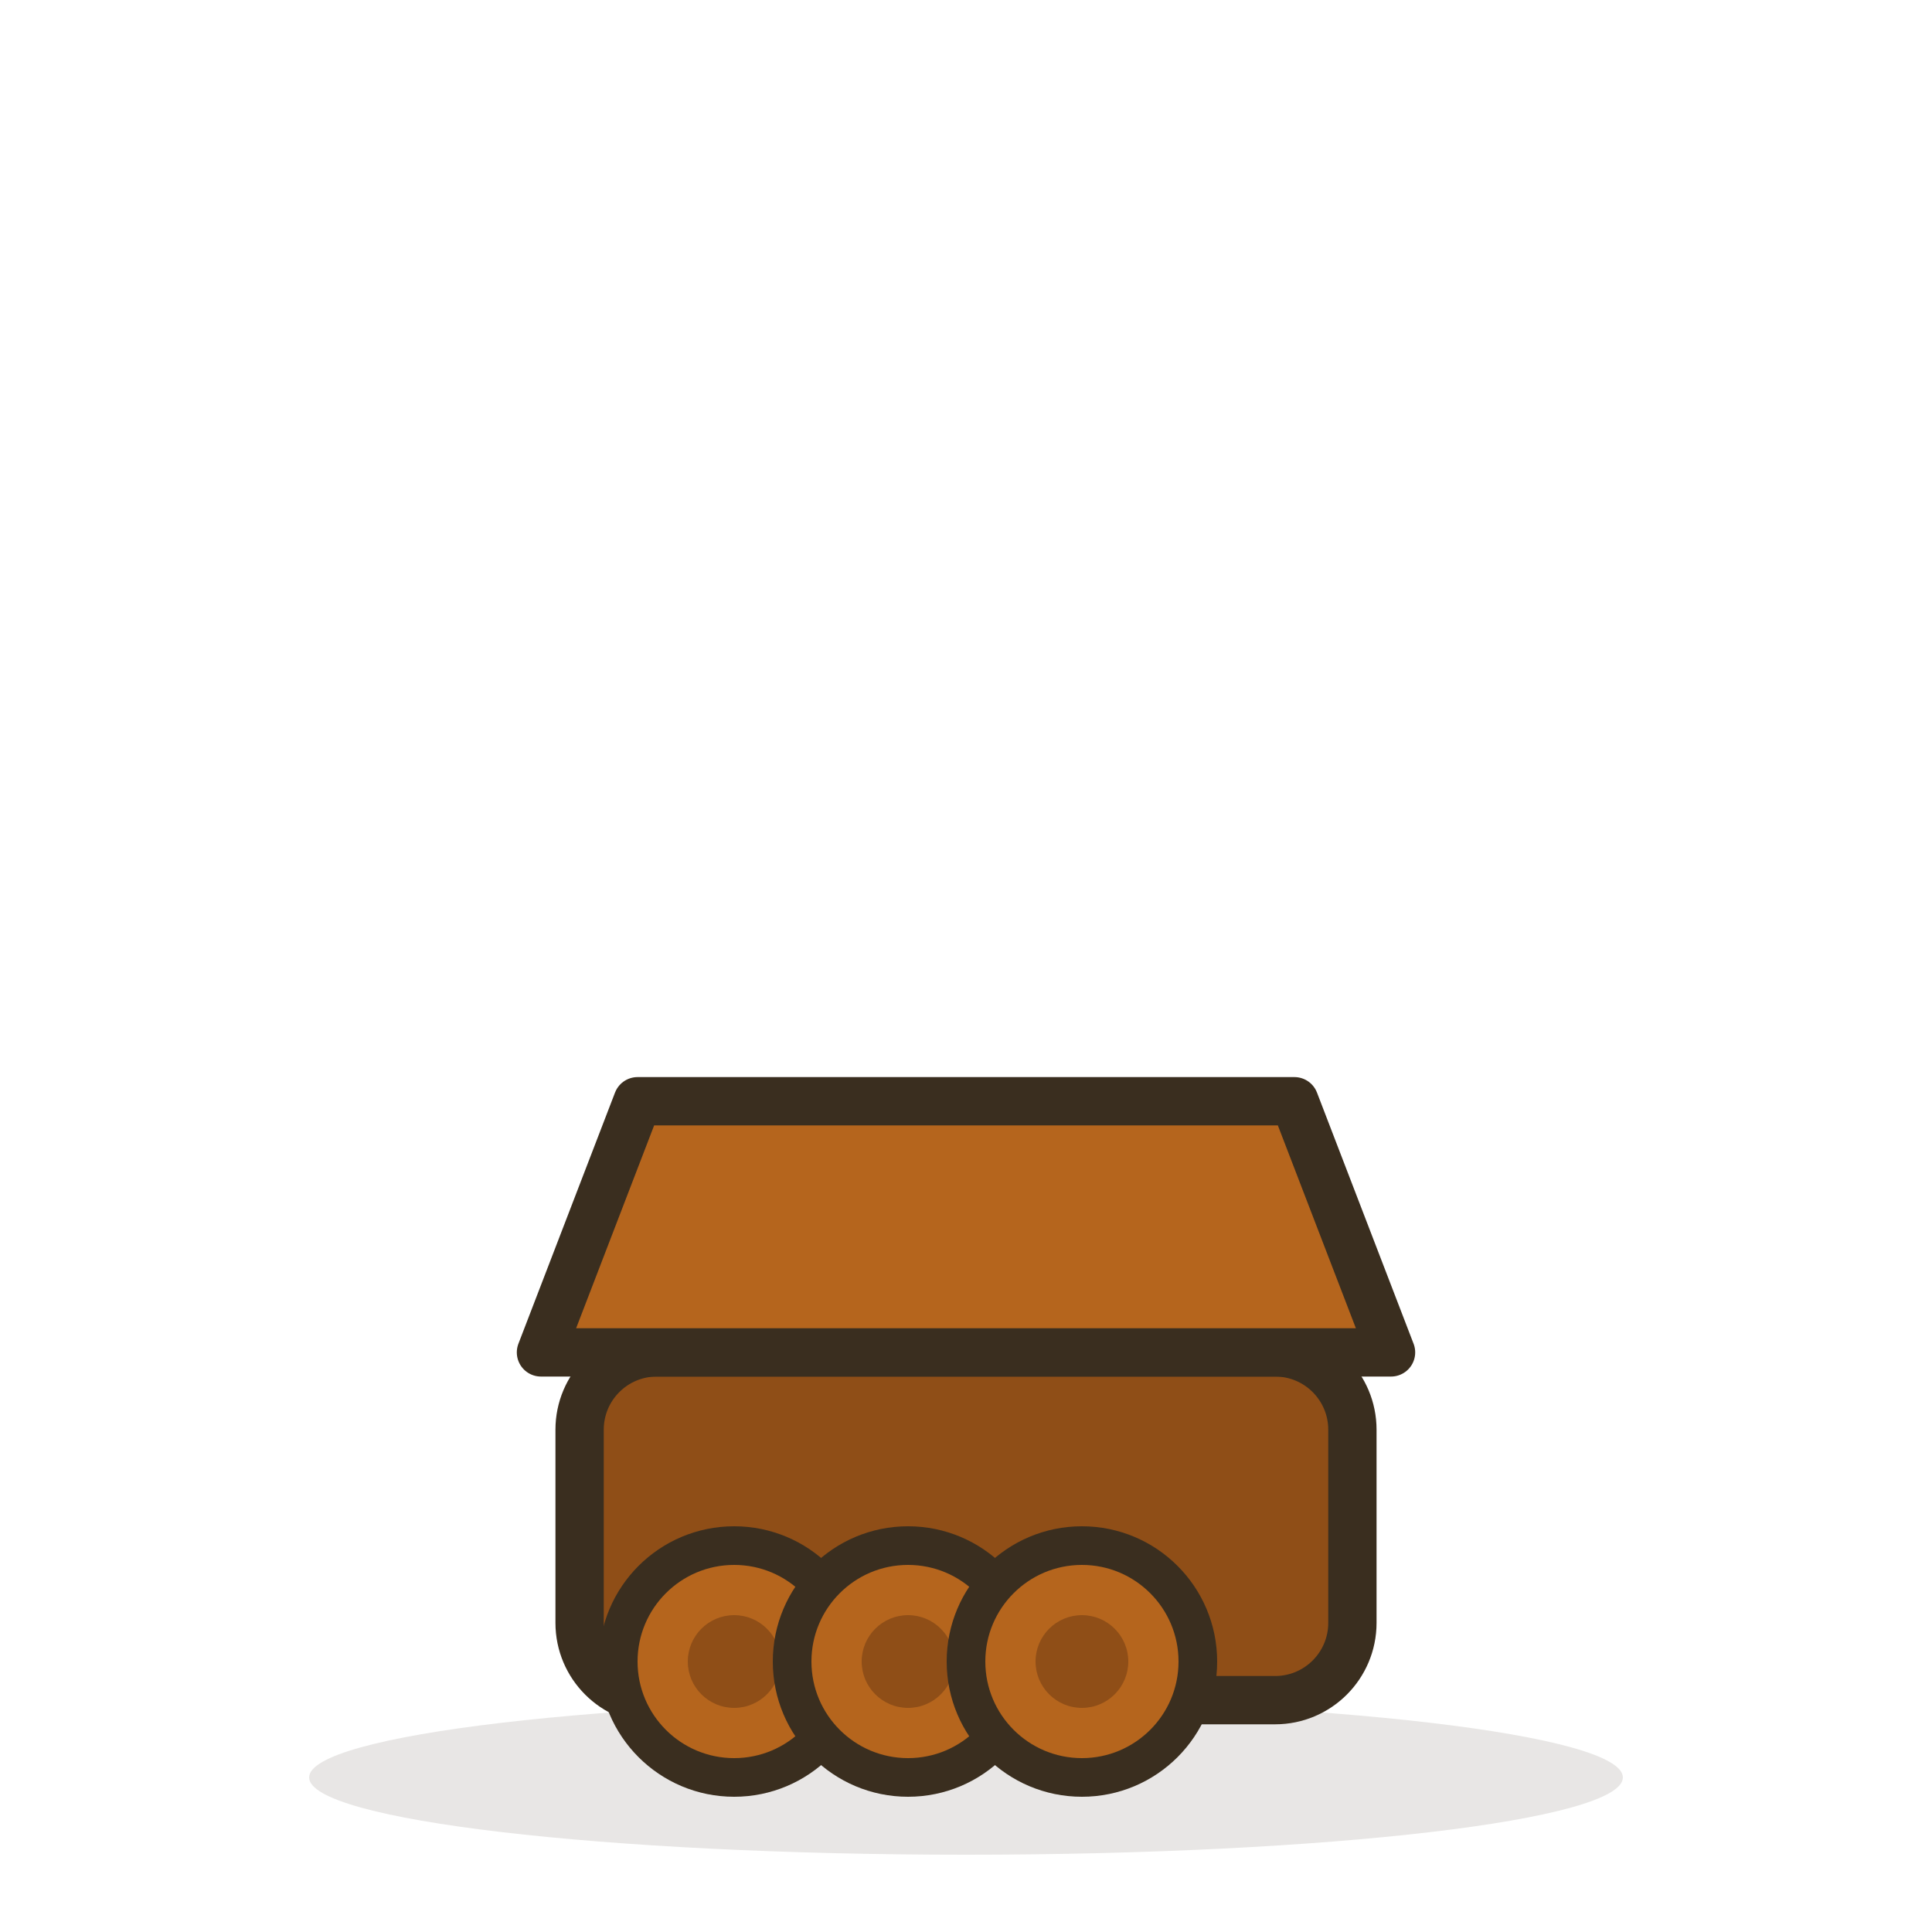
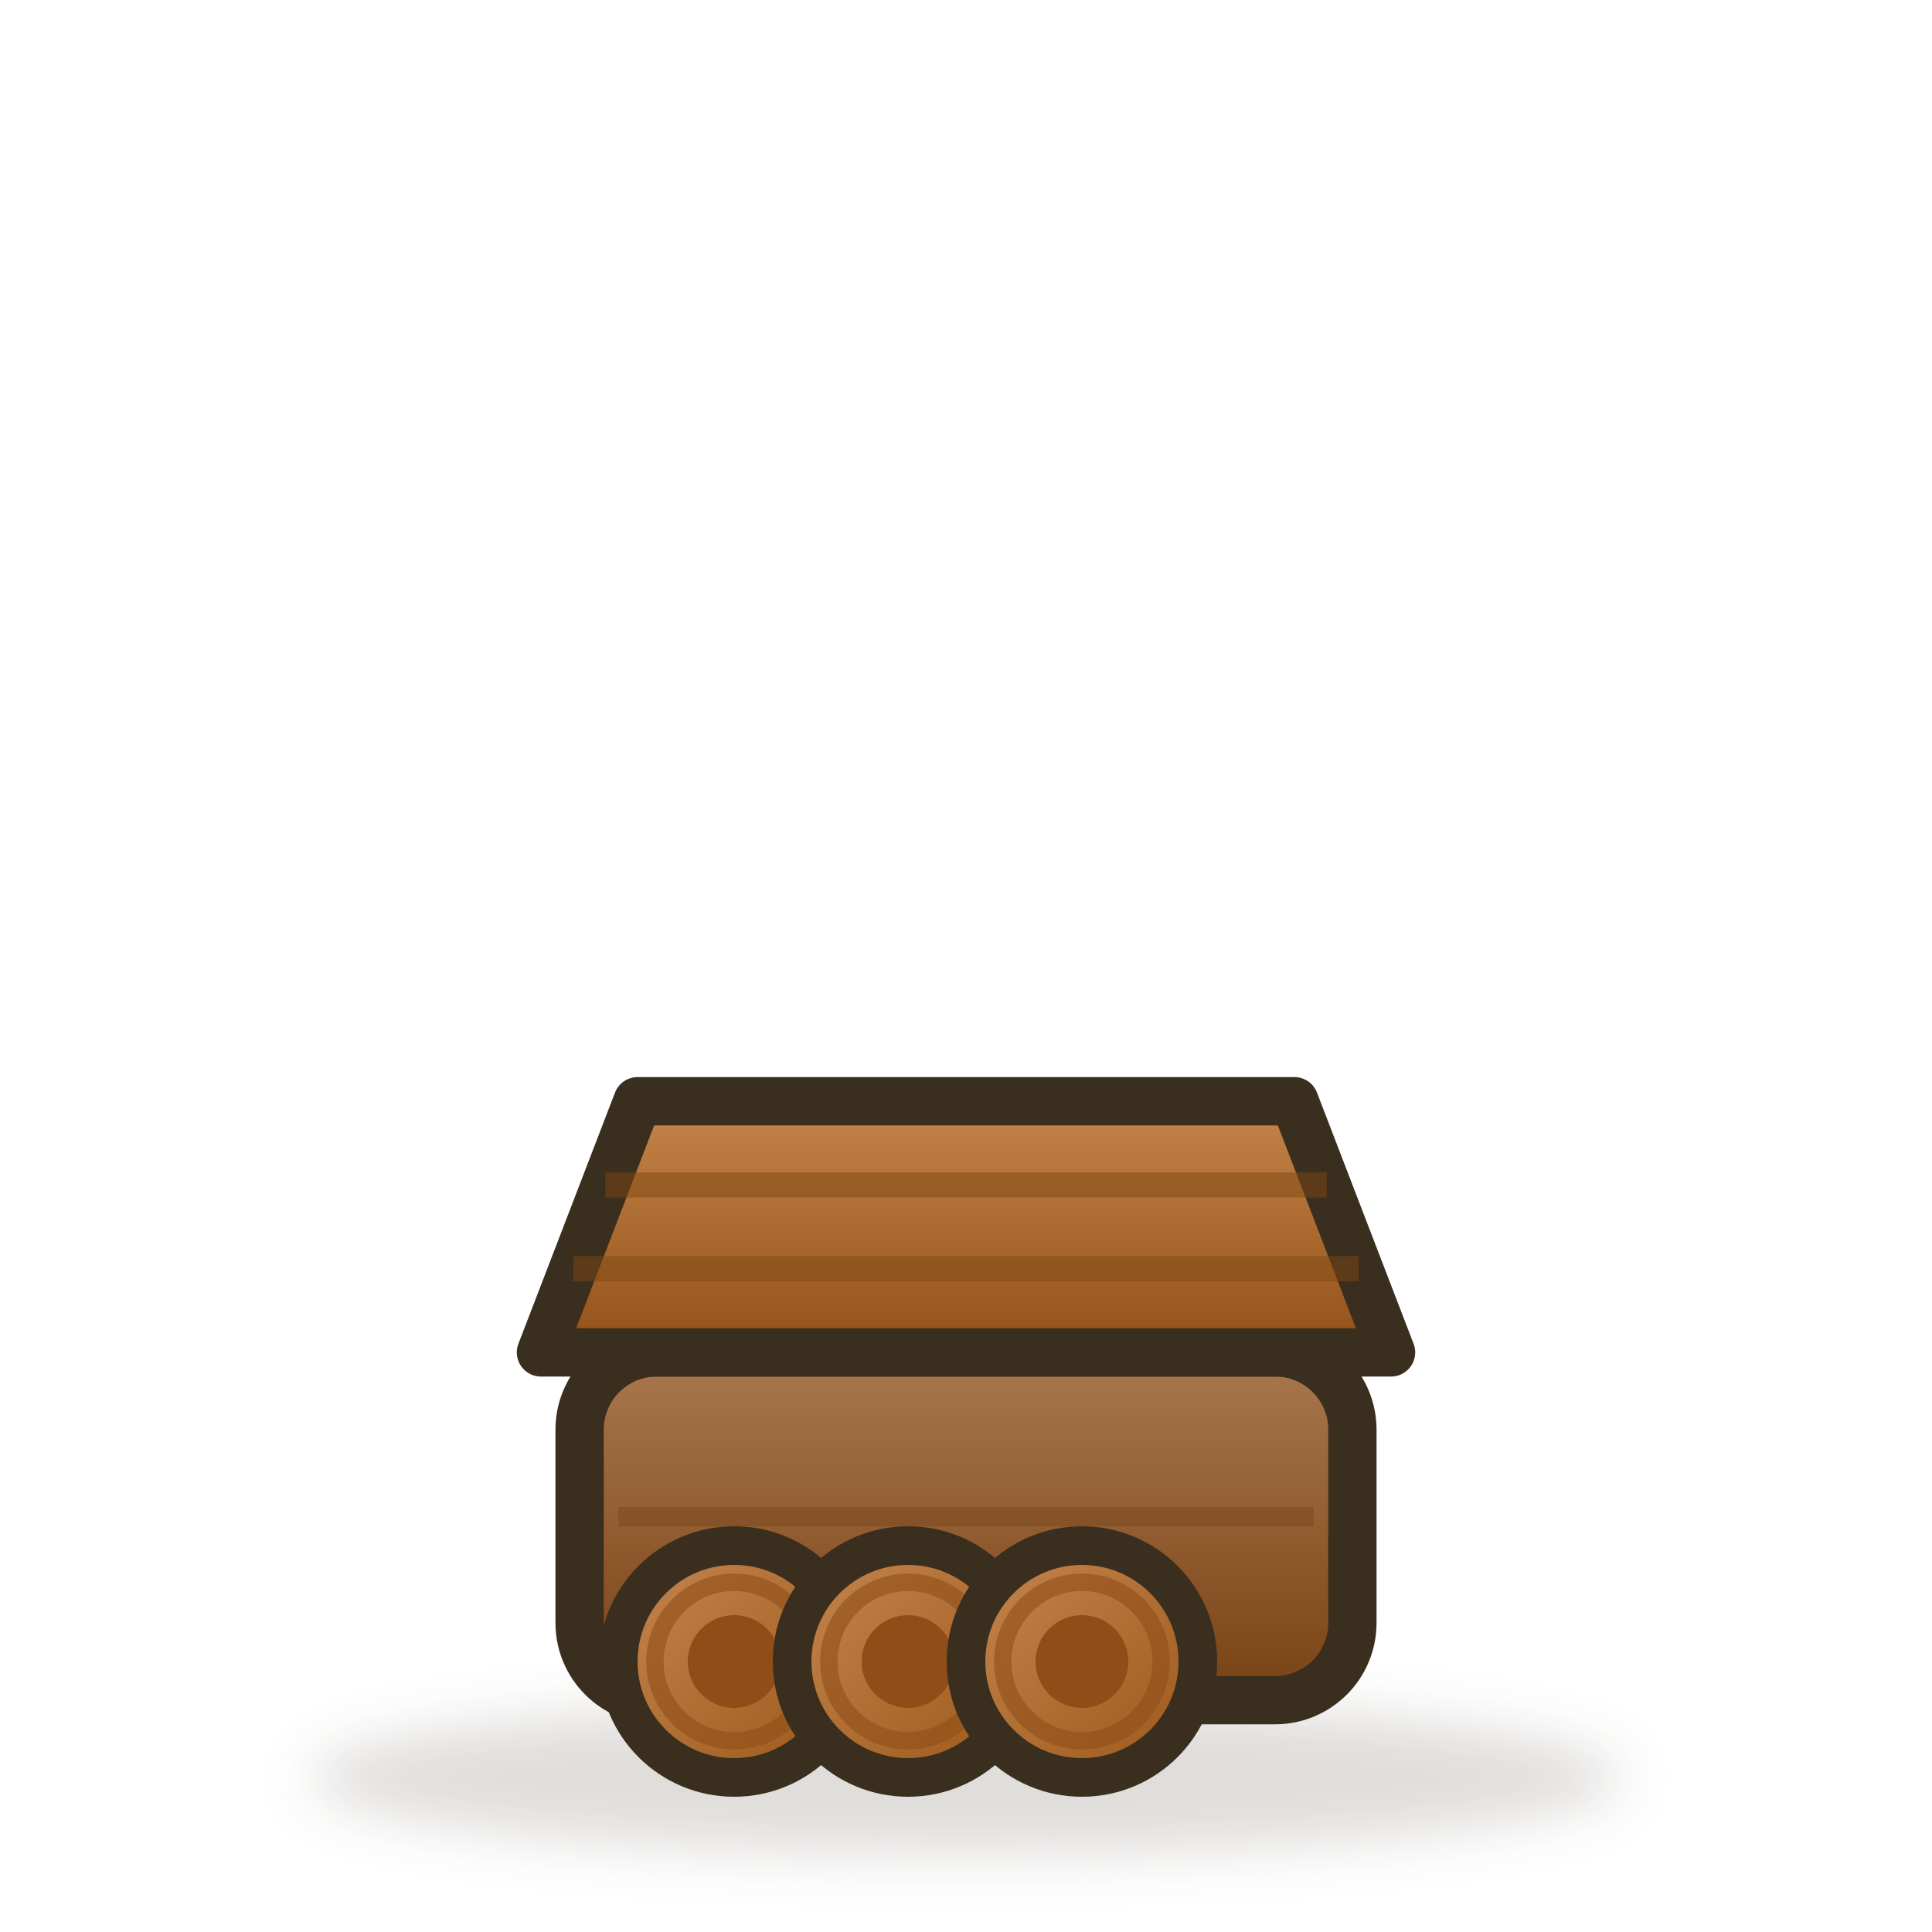
<svg xmlns="http://www.w3.org/2000/svg" viewBox="0 0 100 100" width="100" height="100" preserveAspectRatio="none">
-   <ellipse cx="50" cy="92" rx="34" ry="4" fill="#3A2E1F" opacity="0.12" />
-   <rect x="30" y="70" width="40" height="18" rx="4" fill="#8F4E17" stroke="#3A2E1F" stroke-width="2.5" stroke-linejoin="round" />
-   <path d="M 28 70 L 33 57 L 67 57 L 72 70 Z" fill="#B5651D" stroke="#3A2E1F" stroke-width="2.5" stroke-linejoin="round" />
-   <circle cx="38" cy="86" r="6" fill="#B5651D" stroke="#3A2E1F" stroke-width="2" />
+   <filter id="bl72" x="-50%" y="-50%" width="200%" height="200%">
+     <feGaussianBlur stdDeviation="1.4" />
+   </filter>
+   <ellipse cx="50" cy="92" rx="34" ry="4" fill="#3A2E1F" opacity="0.16" filter="url(#bl72)" />
+   <linearGradient id="vg73" x1="0" y1="0" x2="0" y2="1">
+     <stop offset="0%" stop-color="#aa784f" />
+     <stop offset="100%" stop-color="#784213" />
+   </linearGradient>
+   <rect x="30" y="70" width="40" height="18" rx="4" fill="url(#vg73)" stroke="#3A2E1F" stroke-width="2.5" stroke-linejoin="round" />
+   <line x1="32" y1="78.5" x2="68" y2="78.5" stroke="#703d12" stroke-width="1" opacity="0.35" />
+   <linearGradient id="vg74" x1="0" y1="0" x2="0" y2="1">
+     <stop offset="0%" stop-color="#c4844a" />
+     <stop offset="100%" stop-color="#915117" />
+   </linearGradient>
+   <path d="M 28 70 L 33 57 L 67 57 L 72 70 Z" fill="url(#vg74)" stroke="#3A2E1F" stroke-width="2.5" stroke-linejoin="round" />
+   <line x1="29.667" y1="65.667" x2="70.333" y2="65.667" stroke="#7f4714" stroke-width="1.3" opacity="0.5" />
+   <line x1="31.333" y1="61.333" x2="68.667" y2="61.333" stroke="#7f4714" stroke-width="1.3" opacity="0.5" />
+   <linearGradient id="dg75" x1="0" y1="0" x2="1" y2="1">
+     <stop offset="0%" stop-color="#c5874f" />
+     <stop offset="100%" stop-color="#9c5719" />
+   </linearGradient>
+   <circle cx="38" cy="86" r="6" fill="url(#dg75)" stroke="#3A2E1F" stroke-width="2" />
+   <circle cx="38" cy="86" r="4.1" fill="none" stroke="#8F4E17" stroke-width="0.9" opacity="0.6" />
  <circle cx="38" cy="86" r="2.4" fill="#8F4E17" />
-   <circle cx="47" cy="86" r="6" fill="#B5651D" stroke="#3A2E1F" stroke-width="2" />
+   <linearGradient id="dg76" x1="0" y1="0" x2="1" y2="1">
+     <stop offset="0%" stop-color="#c5874f" />
+     <stop offset="100%" stop-color="#9c5719" />
+   </linearGradient>
+   <circle cx="47" cy="86" r="6" fill="url(#dg76)" stroke="#3A2E1F" stroke-width="2" />
+   <circle cx="47" cy="86" r="4.1" fill="none" stroke="#8F4E17" stroke-width="0.9" opacity="0.6" />
  <circle cx="47" cy="86" r="2.4" fill="#8F4E17" />
-   <circle cx="56" cy="86" r="6" fill="#B5651D" stroke="#3A2E1F" stroke-width="2" />
+   <linearGradient id="dg77" x1="0" y1="0" x2="1" y2="1">
+     <stop offset="0%" stop-color="#c5874f" />
+     <stop offset="100%" stop-color="#9c5719" />
+   </linearGradient>
+   <circle cx="56" cy="86" r="6" fill="url(#dg77)" stroke="#3A2E1F" stroke-width="2" />
+   <circle cx="56" cy="86" r="4.1" fill="none" stroke="#8F4E17" stroke-width="0.9" opacity="0.6" />
  <circle cx="56" cy="86" r="2.4" fill="#8F4E17" />
</svg>
